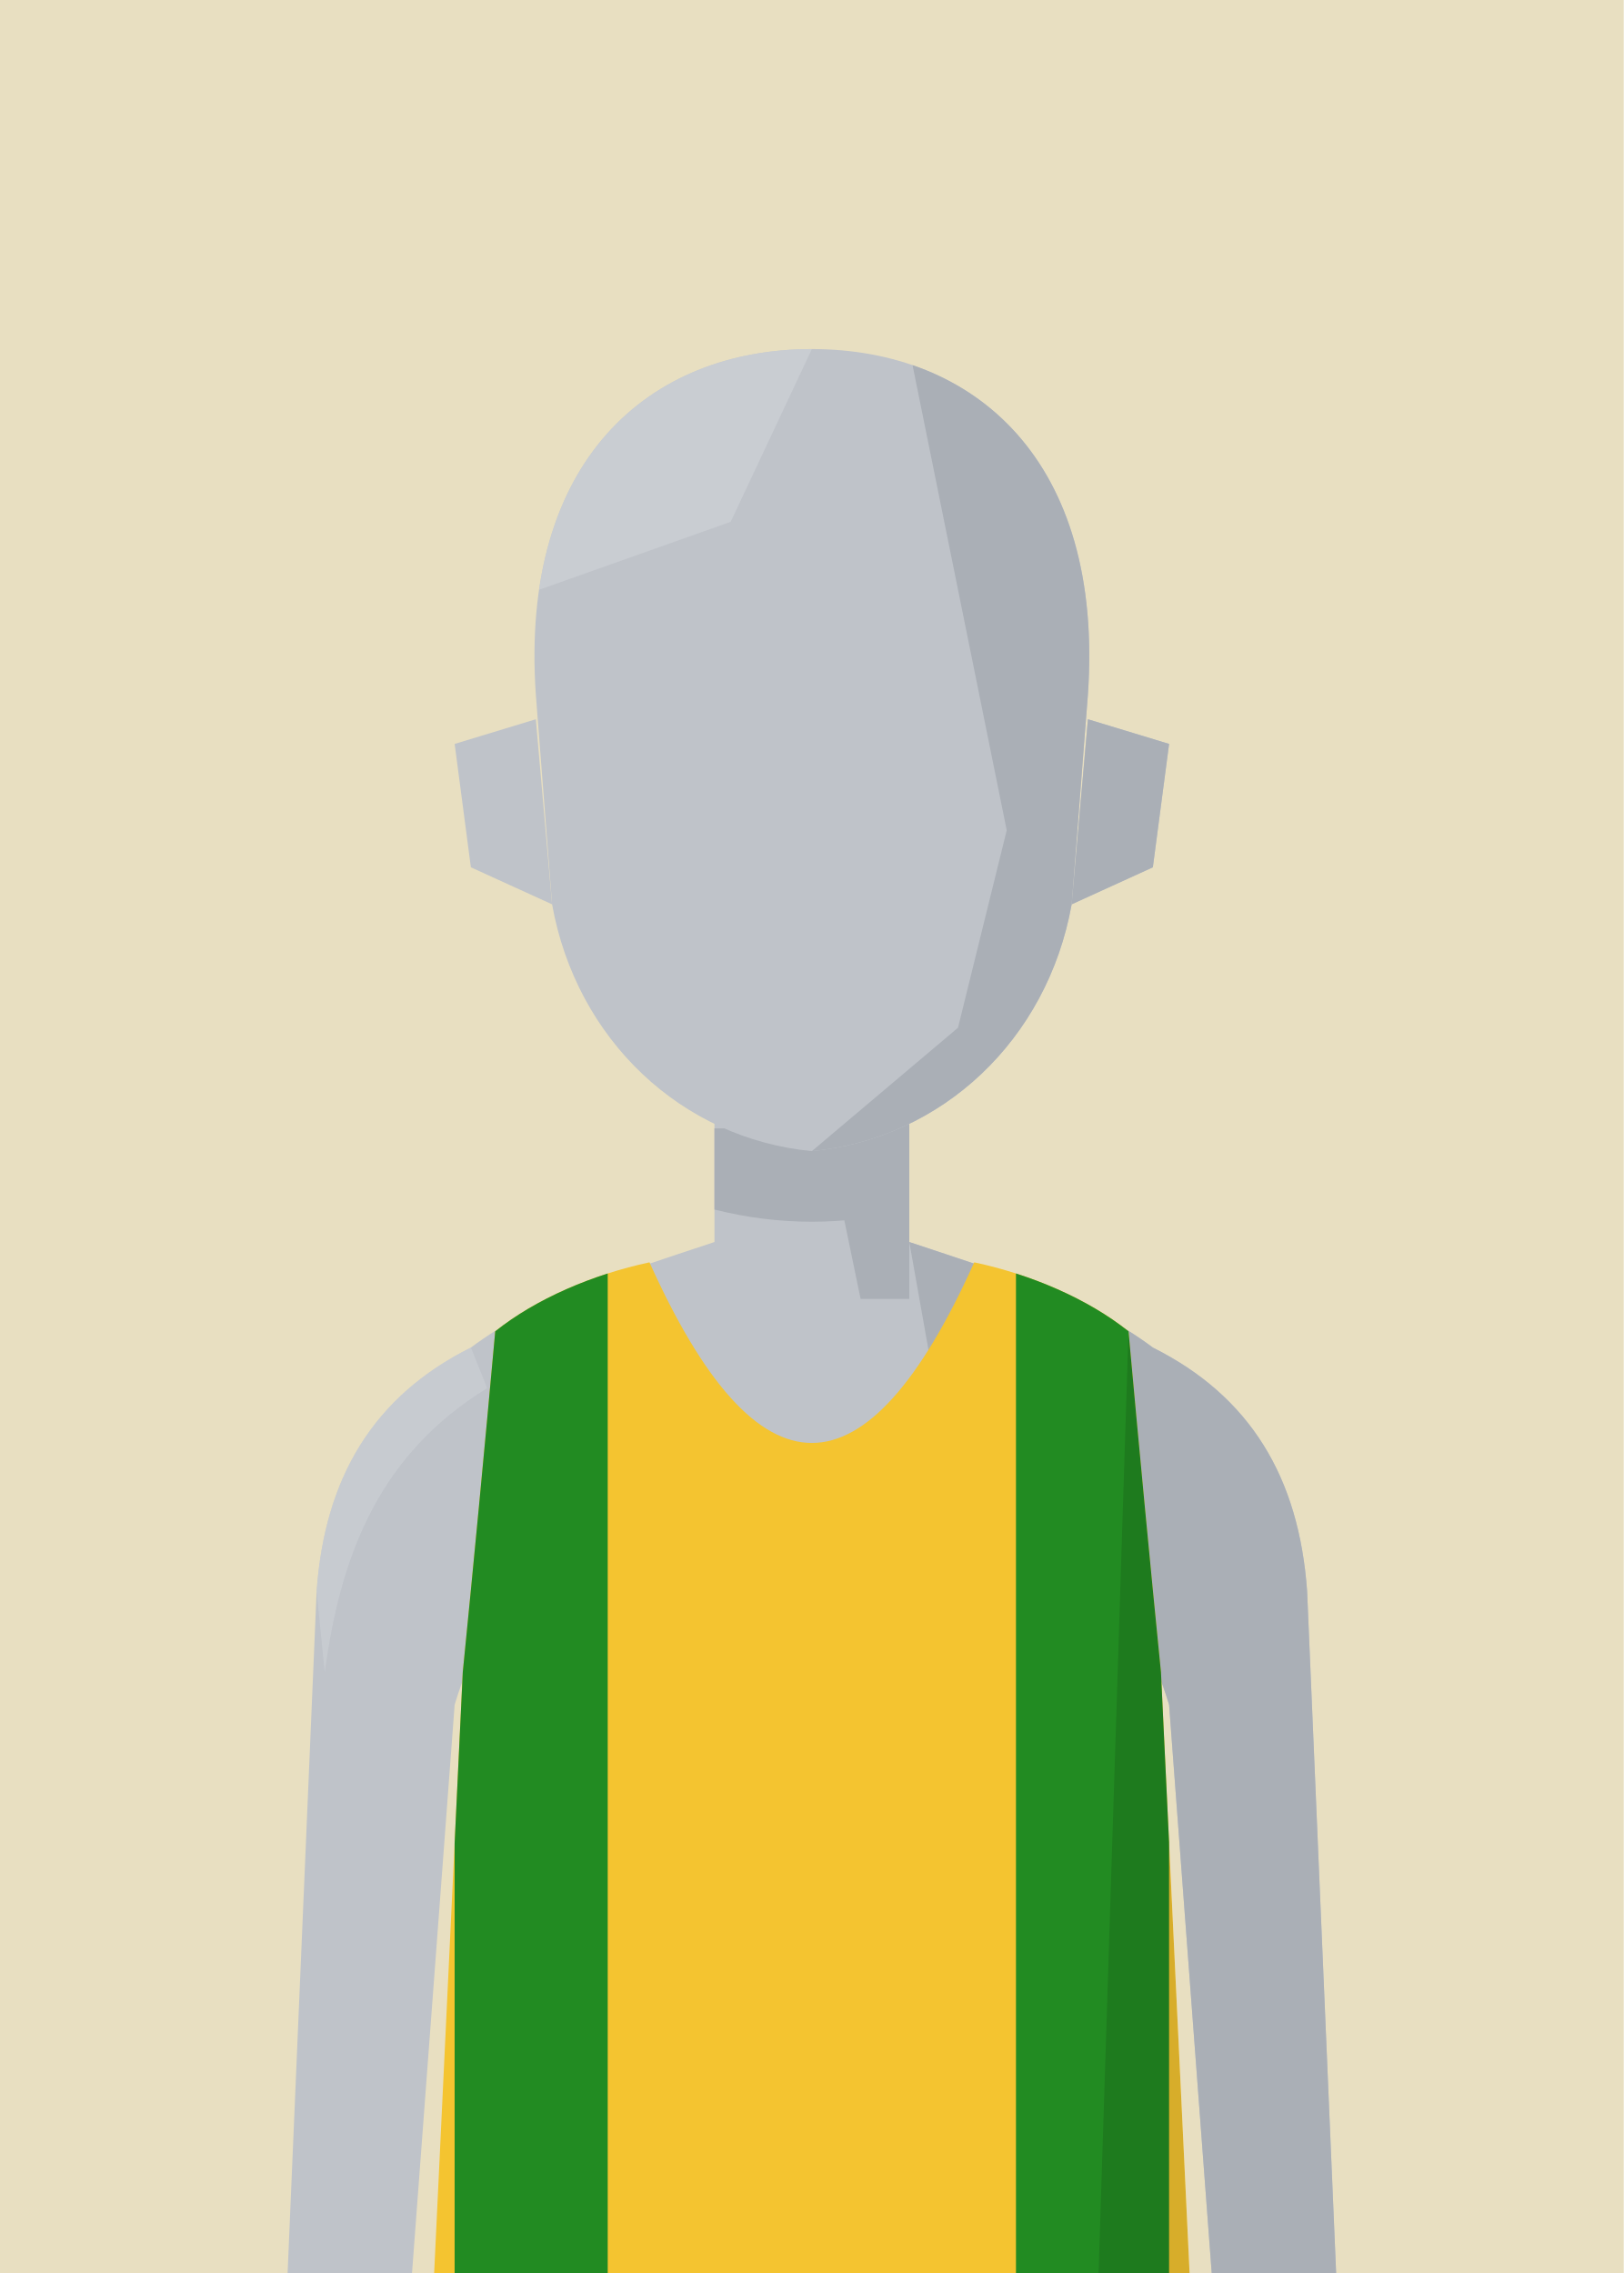
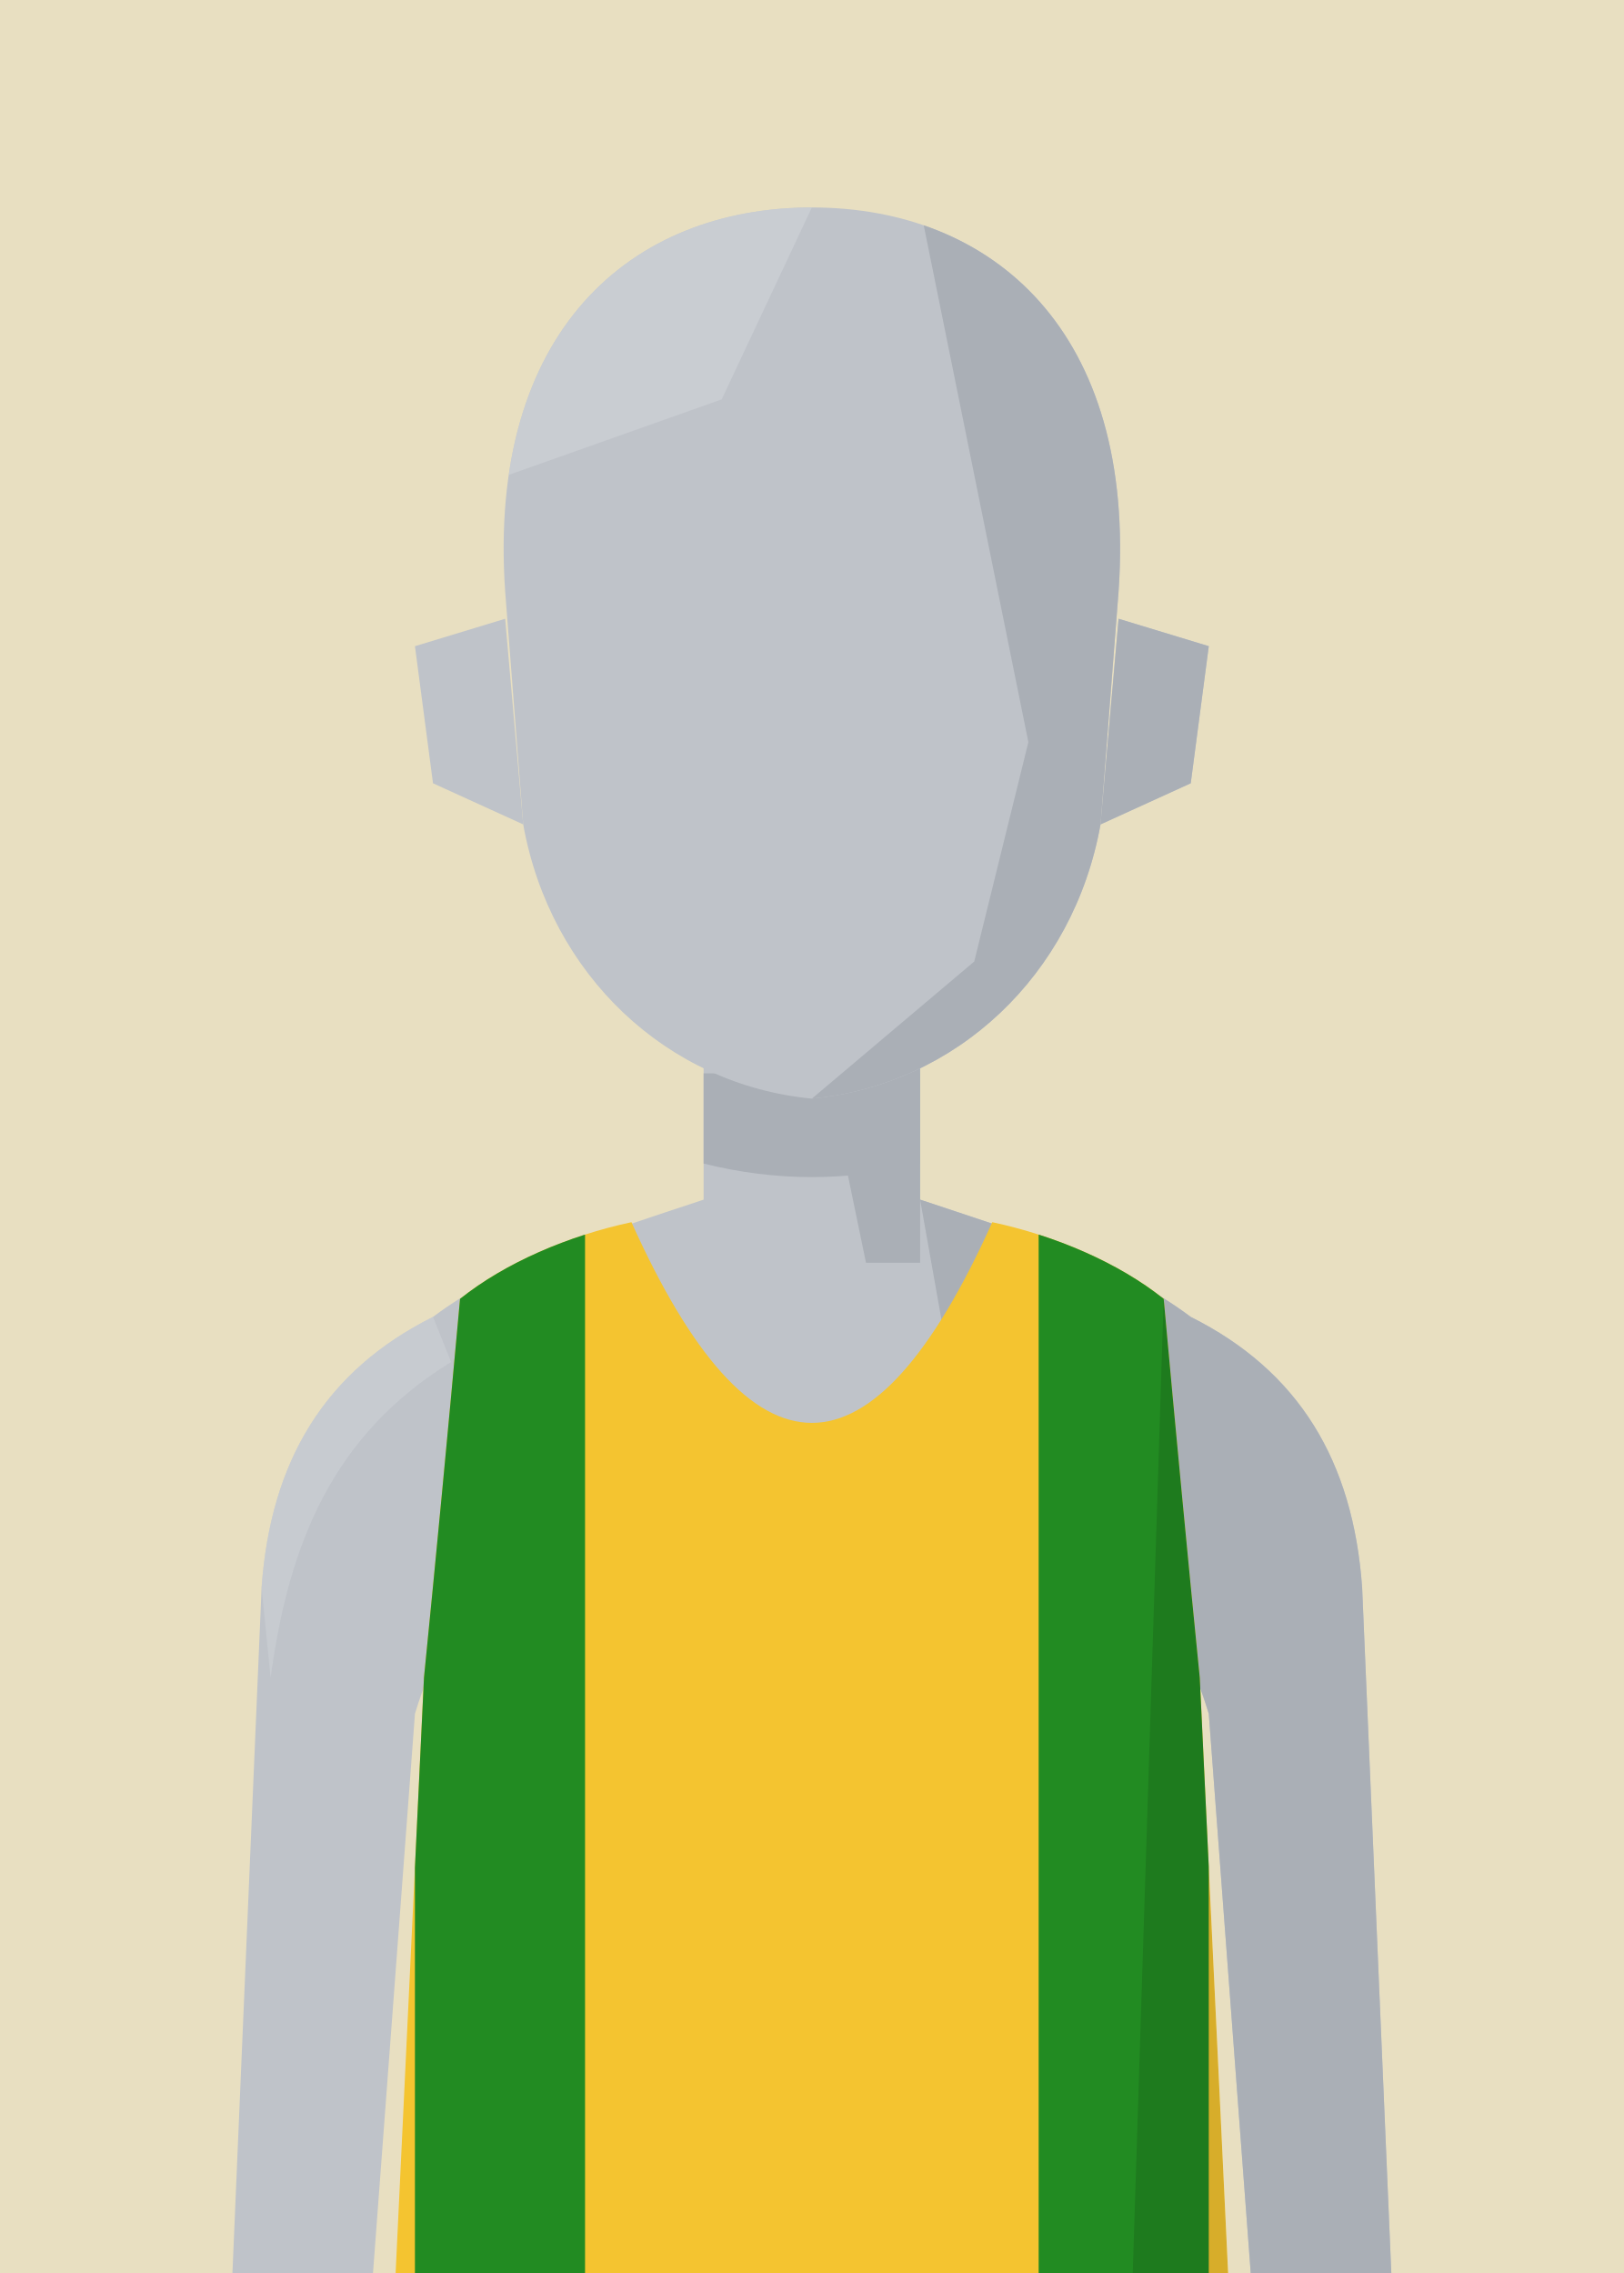
- <svg xmlns="http://www.w3.org/2000/svg" viewBox="0 0 200 280">
+ <svg xmlns="http://www.w3.org/2000/svg" viewBox="10 20 180 252">
  <defs>
    <clipPath id="vf">
      <path d="M53,330 L57,246 Q59,226 61,204 C66,200 73,197 80,195.5 Q100,240 120,195.5 C127,197 134,200 139,204 Q141,226 143,246 L147,330 Z" />
    </clipPath>
    <clipPath id="hf">
      <path d="M66,96 C64,58 80,40 100,40 C120,40 136,58 134,96 L132,130 C129,152 116,168 100,170 C84,168 71,152 68,130 Z" />
    </clipPath>
    <clipPath id="rf">
      <rect x="100" y="0" width="100" height="300" />
    </clipPath>
    <clipPath id="ef">
      <path d="M76,112 Q85,105 94,112 Q85,117 76,112 Z" />
      <path d="M106,112 Q115,105 124,112 Q115,117 106,112 Z" />
    </clipPath>
    <clipPath id="cf">
      <rect x="0" y="92" width="200" height="300" />
    </clipPath>
  </defs>
  <rect width="200" height="280" fill="#E8DFC1" />
  <g transform="translate(0,-40)">
    <rect x="88" y="171" width="24" height="37" fill="#BFC3C9" />
    <path d="M88,193 C76,197 66,200 58,206 C46,212 40,222 39,236 L35,330 L50,330 L56,250 Q59,240 64,238 L136,238 Q141,240 144,250 L150,330 L165,330 L161,236 C160,222 154,212 142,206 C134,200 124,197 112,193" fill="#BFC3C9" />
    <g fill="#AAAFB6">
      <path d="M112,193 C124,197 134,200 142,206 C154,212 160,222 161,236 L165,330 L150,330 L144,250 Q141,240 136,238 L120,238 Z" />
      <path d="M58,206 C46,212 40,222 39,236 L40,246 C42,231 47,219 60,211 Z" fill="#CDD1D6" opacity=".6" />
      <polygon points="100,171 112,171 112,200 106,200" />
      <path d="M88,179 L112,179 L112,189 Q100,192 88,189 Z" />
    </g>
    <g transform="translate(0,83) scale(1,0.76) translate(0,-40)">
      <g fill="#BFC3C9">
        <path d="M66,100 L56,104 L58,124 L68,130 Z" />
        <path d="M134,100 L144,104 L142,124 L132,130 Z" />
        <path d="M66,96 C64,58 80,40 100,40 C120,40 136,58 134,96 L132,130 C129,152 116,168 100,170 C84,168 71,152 68,130 Z" />
      </g>
      <path d="M134,100 L144,104 L142,124 L132,130 Z" fill="#AAAFB6" />
      <g clip-path="url(#hf)">
        <polygon points="112,40 140,40 140,180 100,180 100,170 118,150 124,118 120,92" fill="#AAAFB6" />
        <polygon points="60,40 100,40 90,68 60,82" fill="#CDD1D6" opacity=".7" />
      </g>
    </g>
    <g clip-path="url(#vf)">
      <path d="M53,330 L57,246 Q59,226 61,204 C66,200 73,197 80,195.5 Q100,240 120,195.5 C127,197 134,200 139,204 Q141,226 143,246 L147,330 Z" fill="#f4c430" />
      <g transform="matrix(6.2857 0 0 6.5 37.14 193)">
        <rect x="3" y="0" width="3" height="20" fill="#228b22" />
        <rect x="14" y="0" width="3" height="20" fill="#228b22" />
      </g>
      <path d="M139,204 Q141,226 143,246 L147,330 L135,330 Z" fill="#000" opacity="0.12" />
    </g>
  </g>
</svg>
